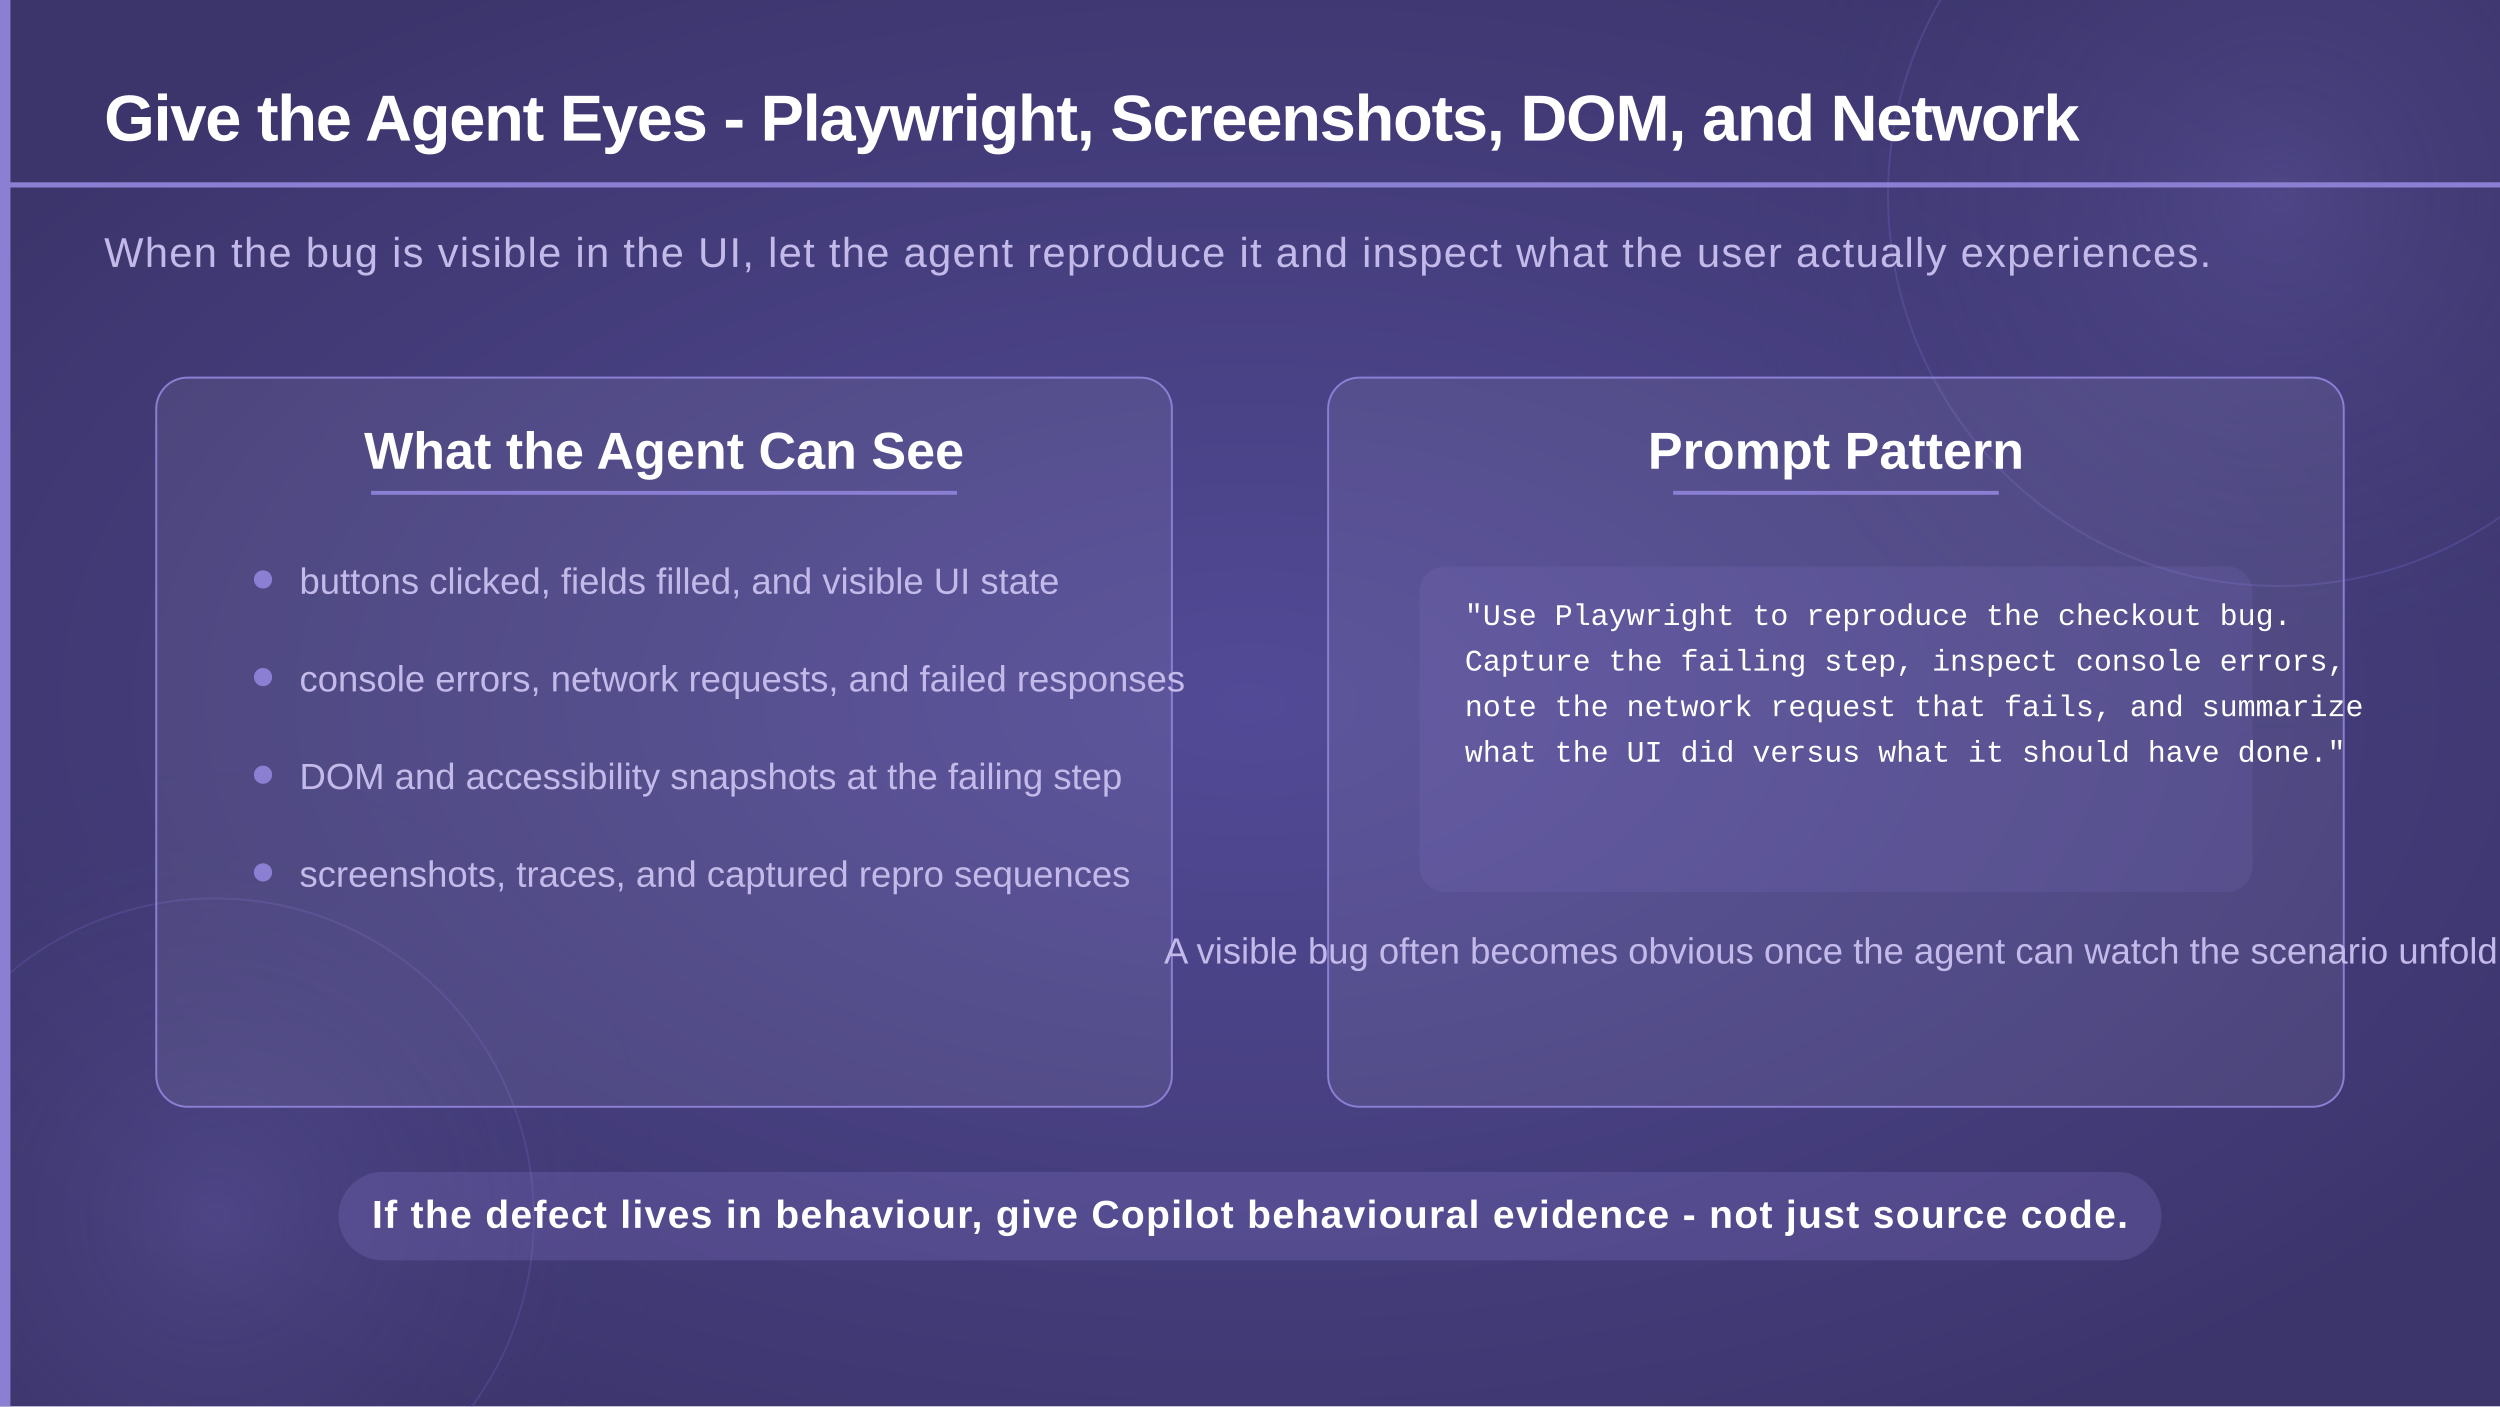
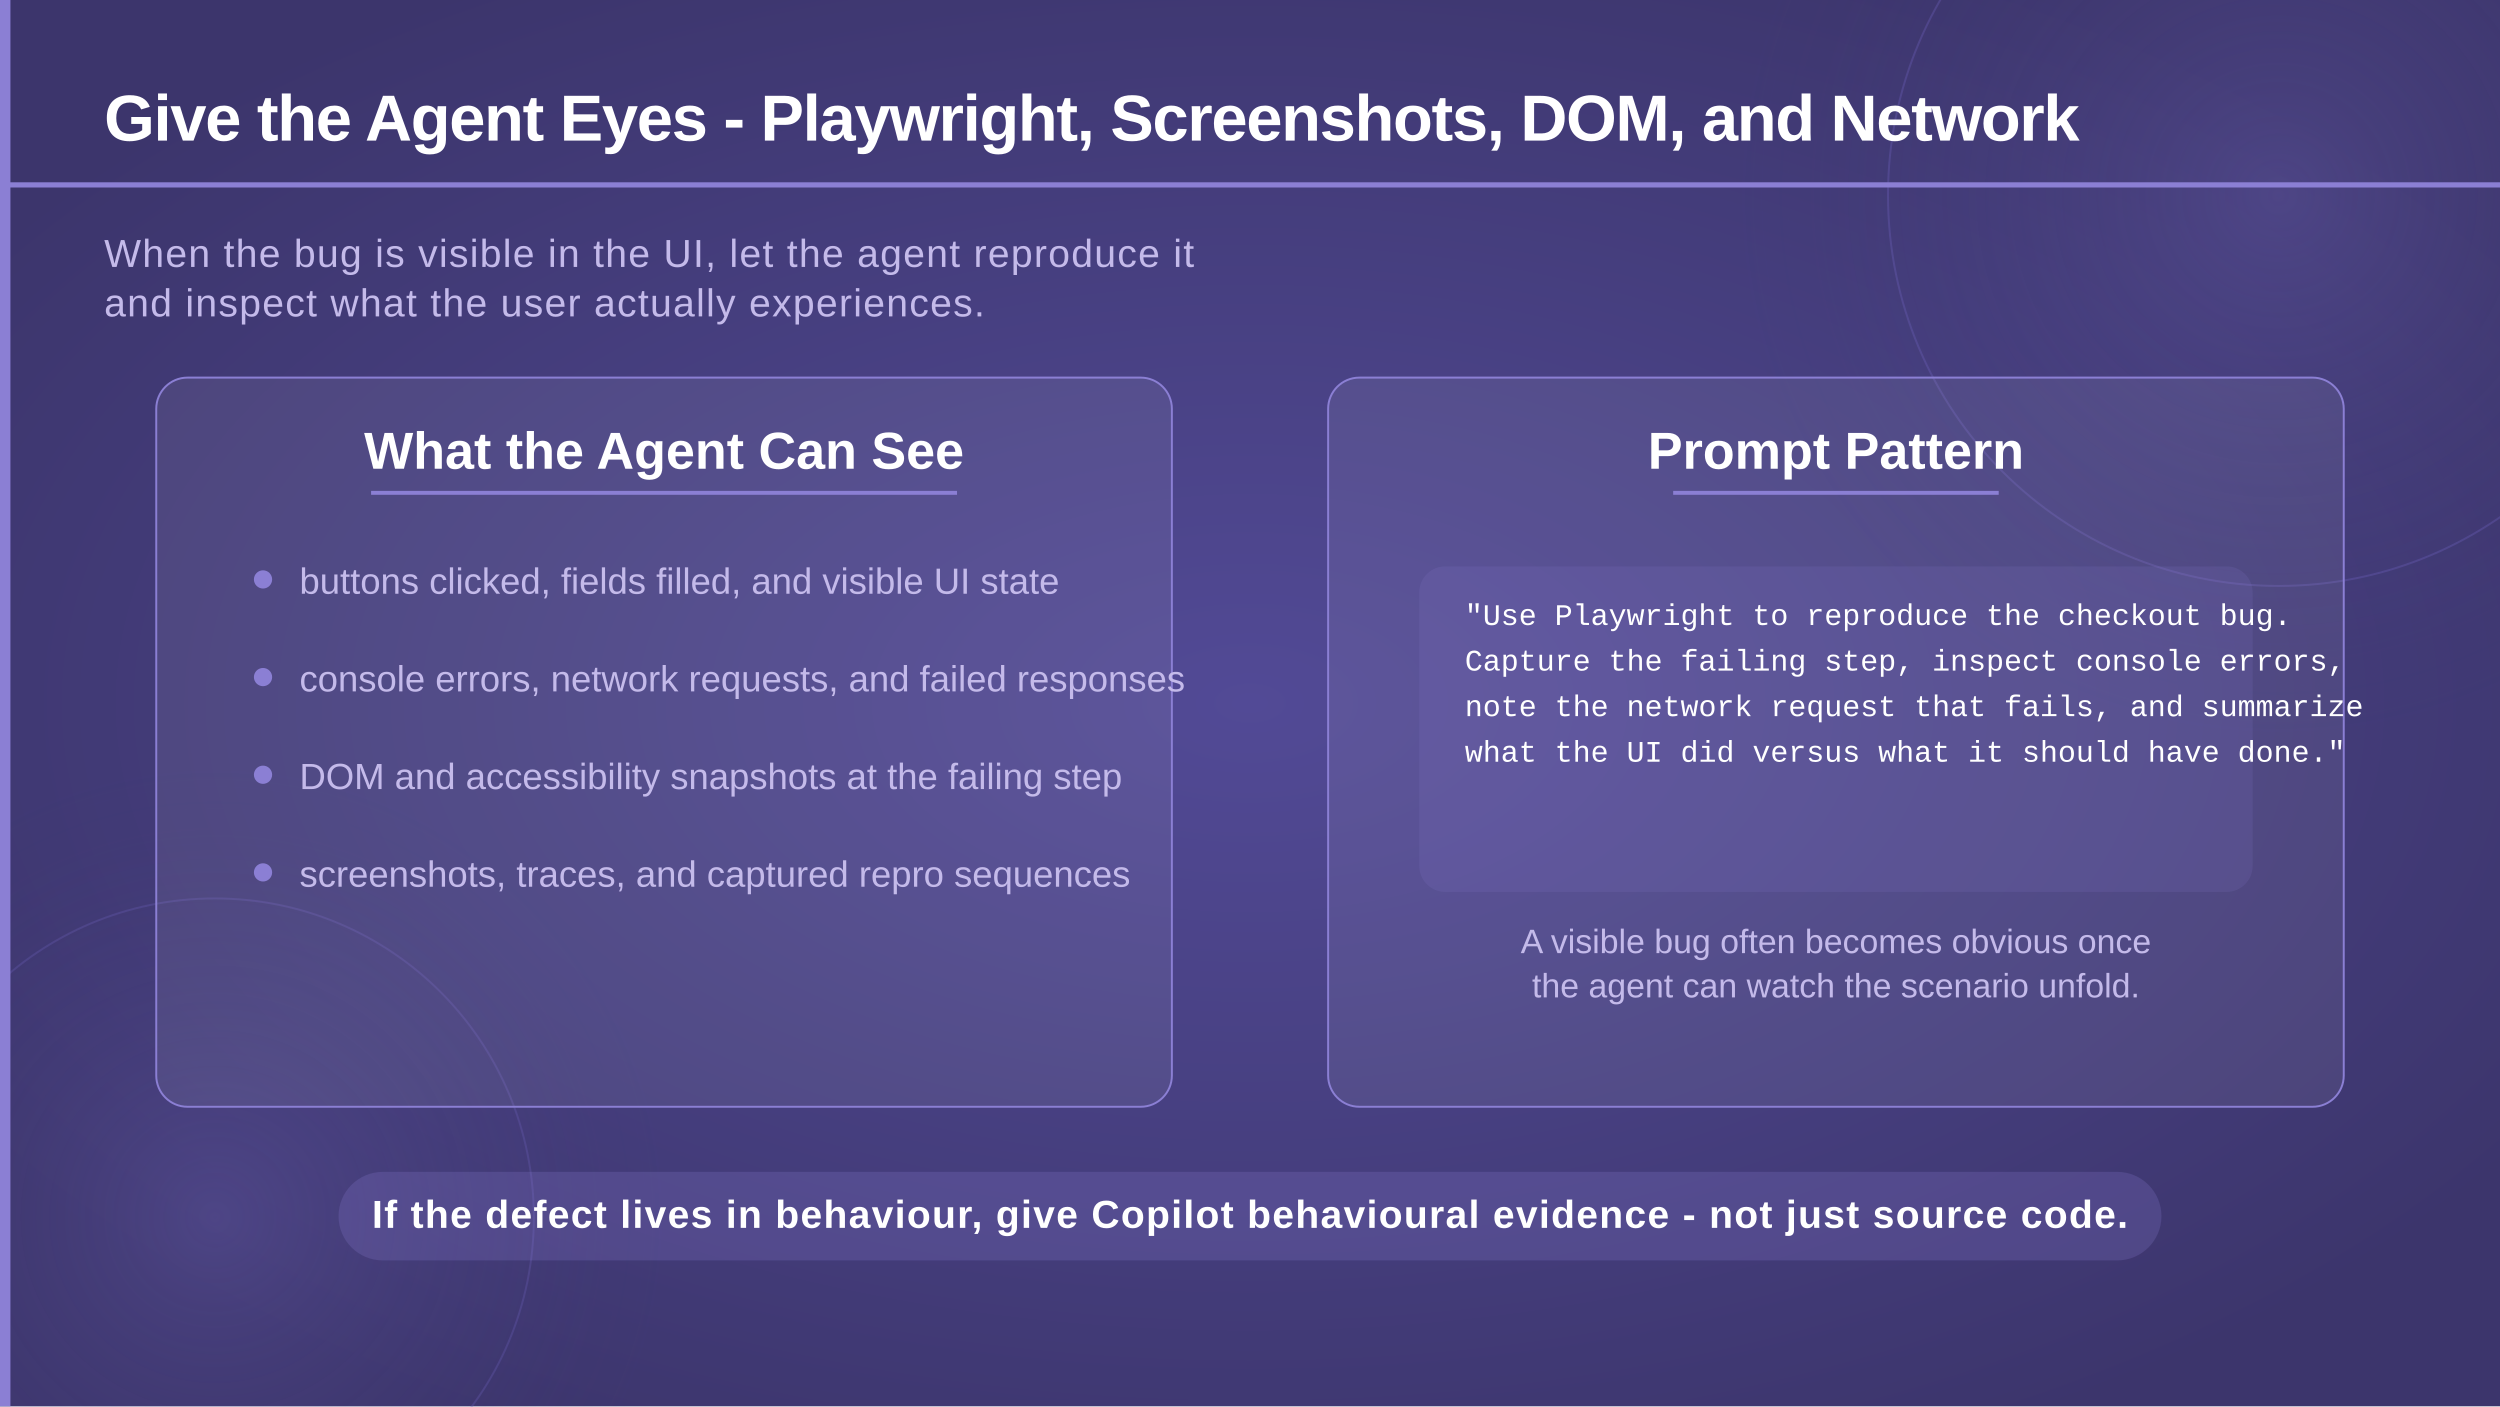
<svg xmlns="http://www.w3.org/2000/svg" viewBox="0 0 1920 1080" width="1920" height="1080">
  <defs>
    <radialGradient id="bgGlow" cx="50%" cy="50%" r="60%">
      <stop offset="0%" stop-color="#524a96" stop-opacity="1" />
      <stop offset="100%" stop-color="#3c356c" stop-opacity="1" />
    </radialGradient>
    <radialGradient id="circleGlow" cx="50%" cy="50%" r="50%">
      <stop offset="0%" stop-color="#7c70c8" stop-opacity="0.25" />
      <stop offset="100%" stop-color="#3c356c" stop-opacity="0" />
    </radialGradient>
  </defs>
  <rect width="1920" height="1080" fill="url(#bgGlow)" />
  <circle cx="1750" cy="150" r="420" fill="url(#circleGlow)" />
  <circle cx="1750" cy="150" r="300" fill="none" stroke="#6a5fb8" stroke-width="1.5" opacity="0.35" />
  <circle cx="165" cy="935" r="350" fill="url(#circleGlow)" />
  <circle cx="165" cy="935" r="245" fill="none" stroke="#6a5fb8" stroke-width="1.5" opacity="0.3" />
  <rect x="0" y="0" width="8" height="1080" fill="#8b7fd4" />
  <text x="80" y="108" font-family="'Segoe UI', 'Helvetica Neue', Arial, sans-serif" font-size="50" font-weight="700" fill="#ffffff" letter-spacing="-1">Give the Agent Eyes - Playwright, Screenshots, DOM, and Network</text>
  <rect x="0" y="140" width="1920" height="4" fill="#8b7fd4" />
-   <text x="80" y="205" font-family="'Segoe UI', 'Helvetica Neue', Arial, sans-serif" font-size="32" font-weight="300" fill="#c4baea" letter-spacing="1">When the bug is visible in the UI, let the agent reproduce it and inspect what the user actually experiences.</text>
+   <text x="80" y="205" font-family="'Segoe UI', 'Helvetica Neue', Arial, sans-serif" font-size="30" font-weight="300" fill="#c4baea" letter-spacing="1">When the bug is visible in the UI, let the agent reproduce it</text>
+   <text x="80" y="243" font-family="'Segoe UI', 'Helvetica Neue', Arial, sans-serif" font-size="30" font-weight="300" fill="#c4baea" letter-spacing="1">and inspect what the user actually experiences.</text>
  <rect x="120" y="290" width="780" height="560" rx="24" fill="#ffffff" fill-opacity="0.07" stroke="#8b7fd4" stroke-width="1.5" />
  <text x="510" y="360" text-anchor="middle" font-family="'Segoe UI', 'Helvetica Neue', Arial, sans-serif" font-size="40" font-weight="700" fill="#ffffff">What the Agent Can See</text>
  <rect x="285" y="377" width="450" height="3" fill="#8b7fd4" />
  <circle cx="202" cy="445" r="7" fill="#8b7fd4" />
  <text x="230" y="456" font-family="'Segoe UI', 'Helvetica Neue', Arial, sans-serif" font-size="28" font-weight="300" fill="#c4baea">buttons clicked, fields filled, and visible UI state</text>
  <circle cx="202" cy="520" r="7" fill="#8b7fd4" />
  <text x="230" y="531" font-family="'Segoe UI', 'Helvetica Neue', Arial, sans-serif" font-size="28" font-weight="300" fill="#c4baea">console errors, network requests, and failed responses</text>
  <circle cx="202" cy="595" r="7" fill="#8b7fd4" />
  <text x="230" y="606" font-family="'Segoe UI', 'Helvetica Neue', Arial, sans-serif" font-size="28" font-weight="300" fill="#c4baea">DOM and accessibility snapshots at the failing step</text>
  <circle cx="202" cy="670" r="7" fill="#8b7fd4" />
  <text x="230" y="681" font-family="'Segoe UI', 'Helvetica Neue', Arial, sans-serif" font-size="28" font-weight="300" fill="#c4baea">screenshots, traces, and captured repro sequences</text>
  <rect x="1020" y="290" width="780" height="560" rx="24" fill="#ffffff" fill-opacity="0.07" stroke="#8b7fd4" stroke-width="1.5" />
  <text x="1410" y="360" text-anchor="middle" font-family="'Segoe UI', 'Helvetica Neue', Arial, sans-serif" font-size="40" font-weight="700" fill="#ffffff">Prompt Pattern</text>
  <rect x="1285" y="377" width="250" height="3" fill="#8b7fd4" />
  <rect x="1090" y="435" width="640" height="250" rx="20" fill="#8b7fd4" opacity="0.14" />
  <text x="1125" y="480" font-family="'Consolas', 'Courier New', monospace" font-size="23" fill="#ffffff">"Use Playwright to reproduce the checkout bug.</text>
  <text x="1125" y="515" font-family="'Consolas', 'Courier New', monospace" font-size="23" fill="#ffffff">Capture the failing step, inspect console errors,</text>
  <text x="1125" y="550" font-family="'Consolas', 'Courier New', monospace" font-size="23" fill="#ffffff">note the network request that fails, and summarize</text>
  <text x="1125" y="585" font-family="'Consolas', 'Courier New', monospace" font-size="23" fill="#ffffff">what the UI did versus what it should have done."</text>
-   <text x="1410" y="740" text-anchor="middle" font-family="'Segoe UI', 'Helvetica Neue', Arial, sans-serif" font-size="28" font-weight="300" fill="#c4baea">A visible bug often becomes obvious once the agent can watch the scenario unfold.</text>
+   <text x="1410" y="732" text-anchor="middle" font-family="'Segoe UI', 'Helvetica Neue', Arial, sans-serif" font-size="26" font-weight="300" fill="#c4baea">A visible bug often becomes obvious once</text>
+   <text x="1410" y="766" text-anchor="middle" font-family="'Segoe UI', 'Helvetica Neue', Arial, sans-serif" font-size="26" font-weight="300" fill="#c4baea">the agent can watch the scenario unfold.</text>
  <rect x="260" y="900" width="1400" height="68" rx="34" fill="#8b7fd4" opacity="0.22" />
  <text x="960" y="943" text-anchor="middle" font-family="'Segoe UI', 'Helvetica Neue', Arial, sans-serif" font-size="30" font-weight="600" fill="#ffffff" letter-spacing="1">If the defect lives in behaviour, give Copilot behavioural evidence - not just source code.</text>
</svg>
